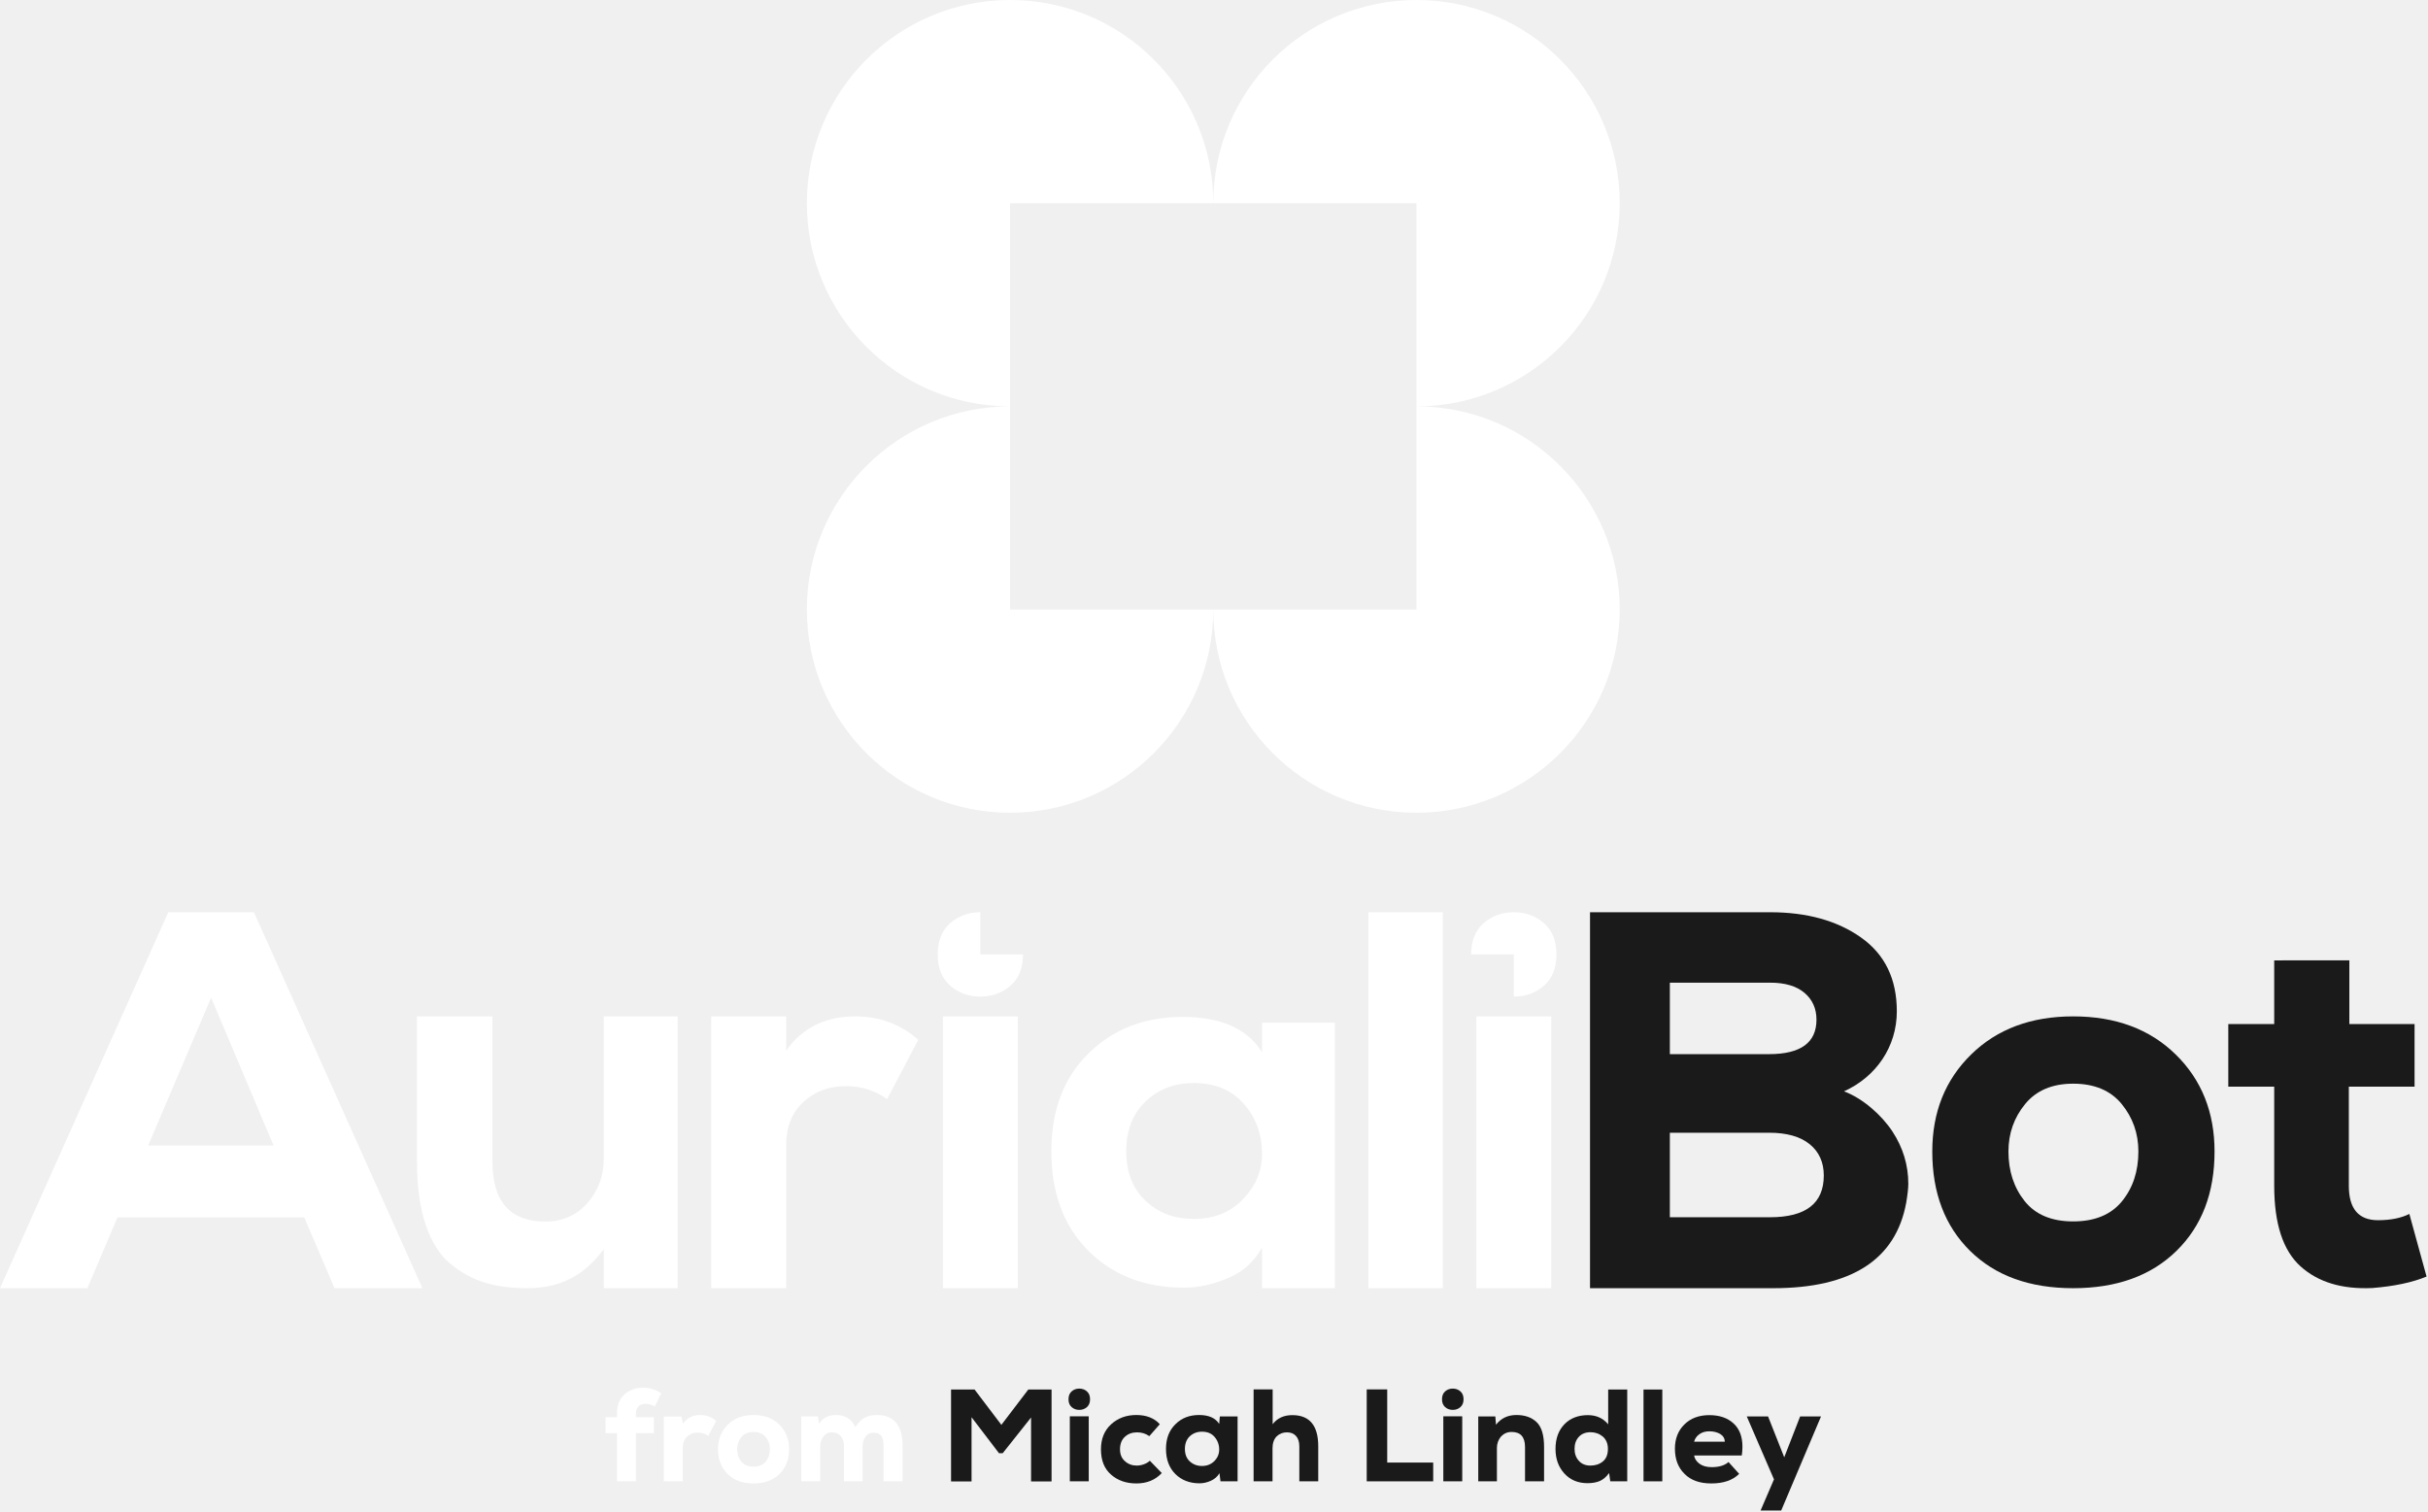
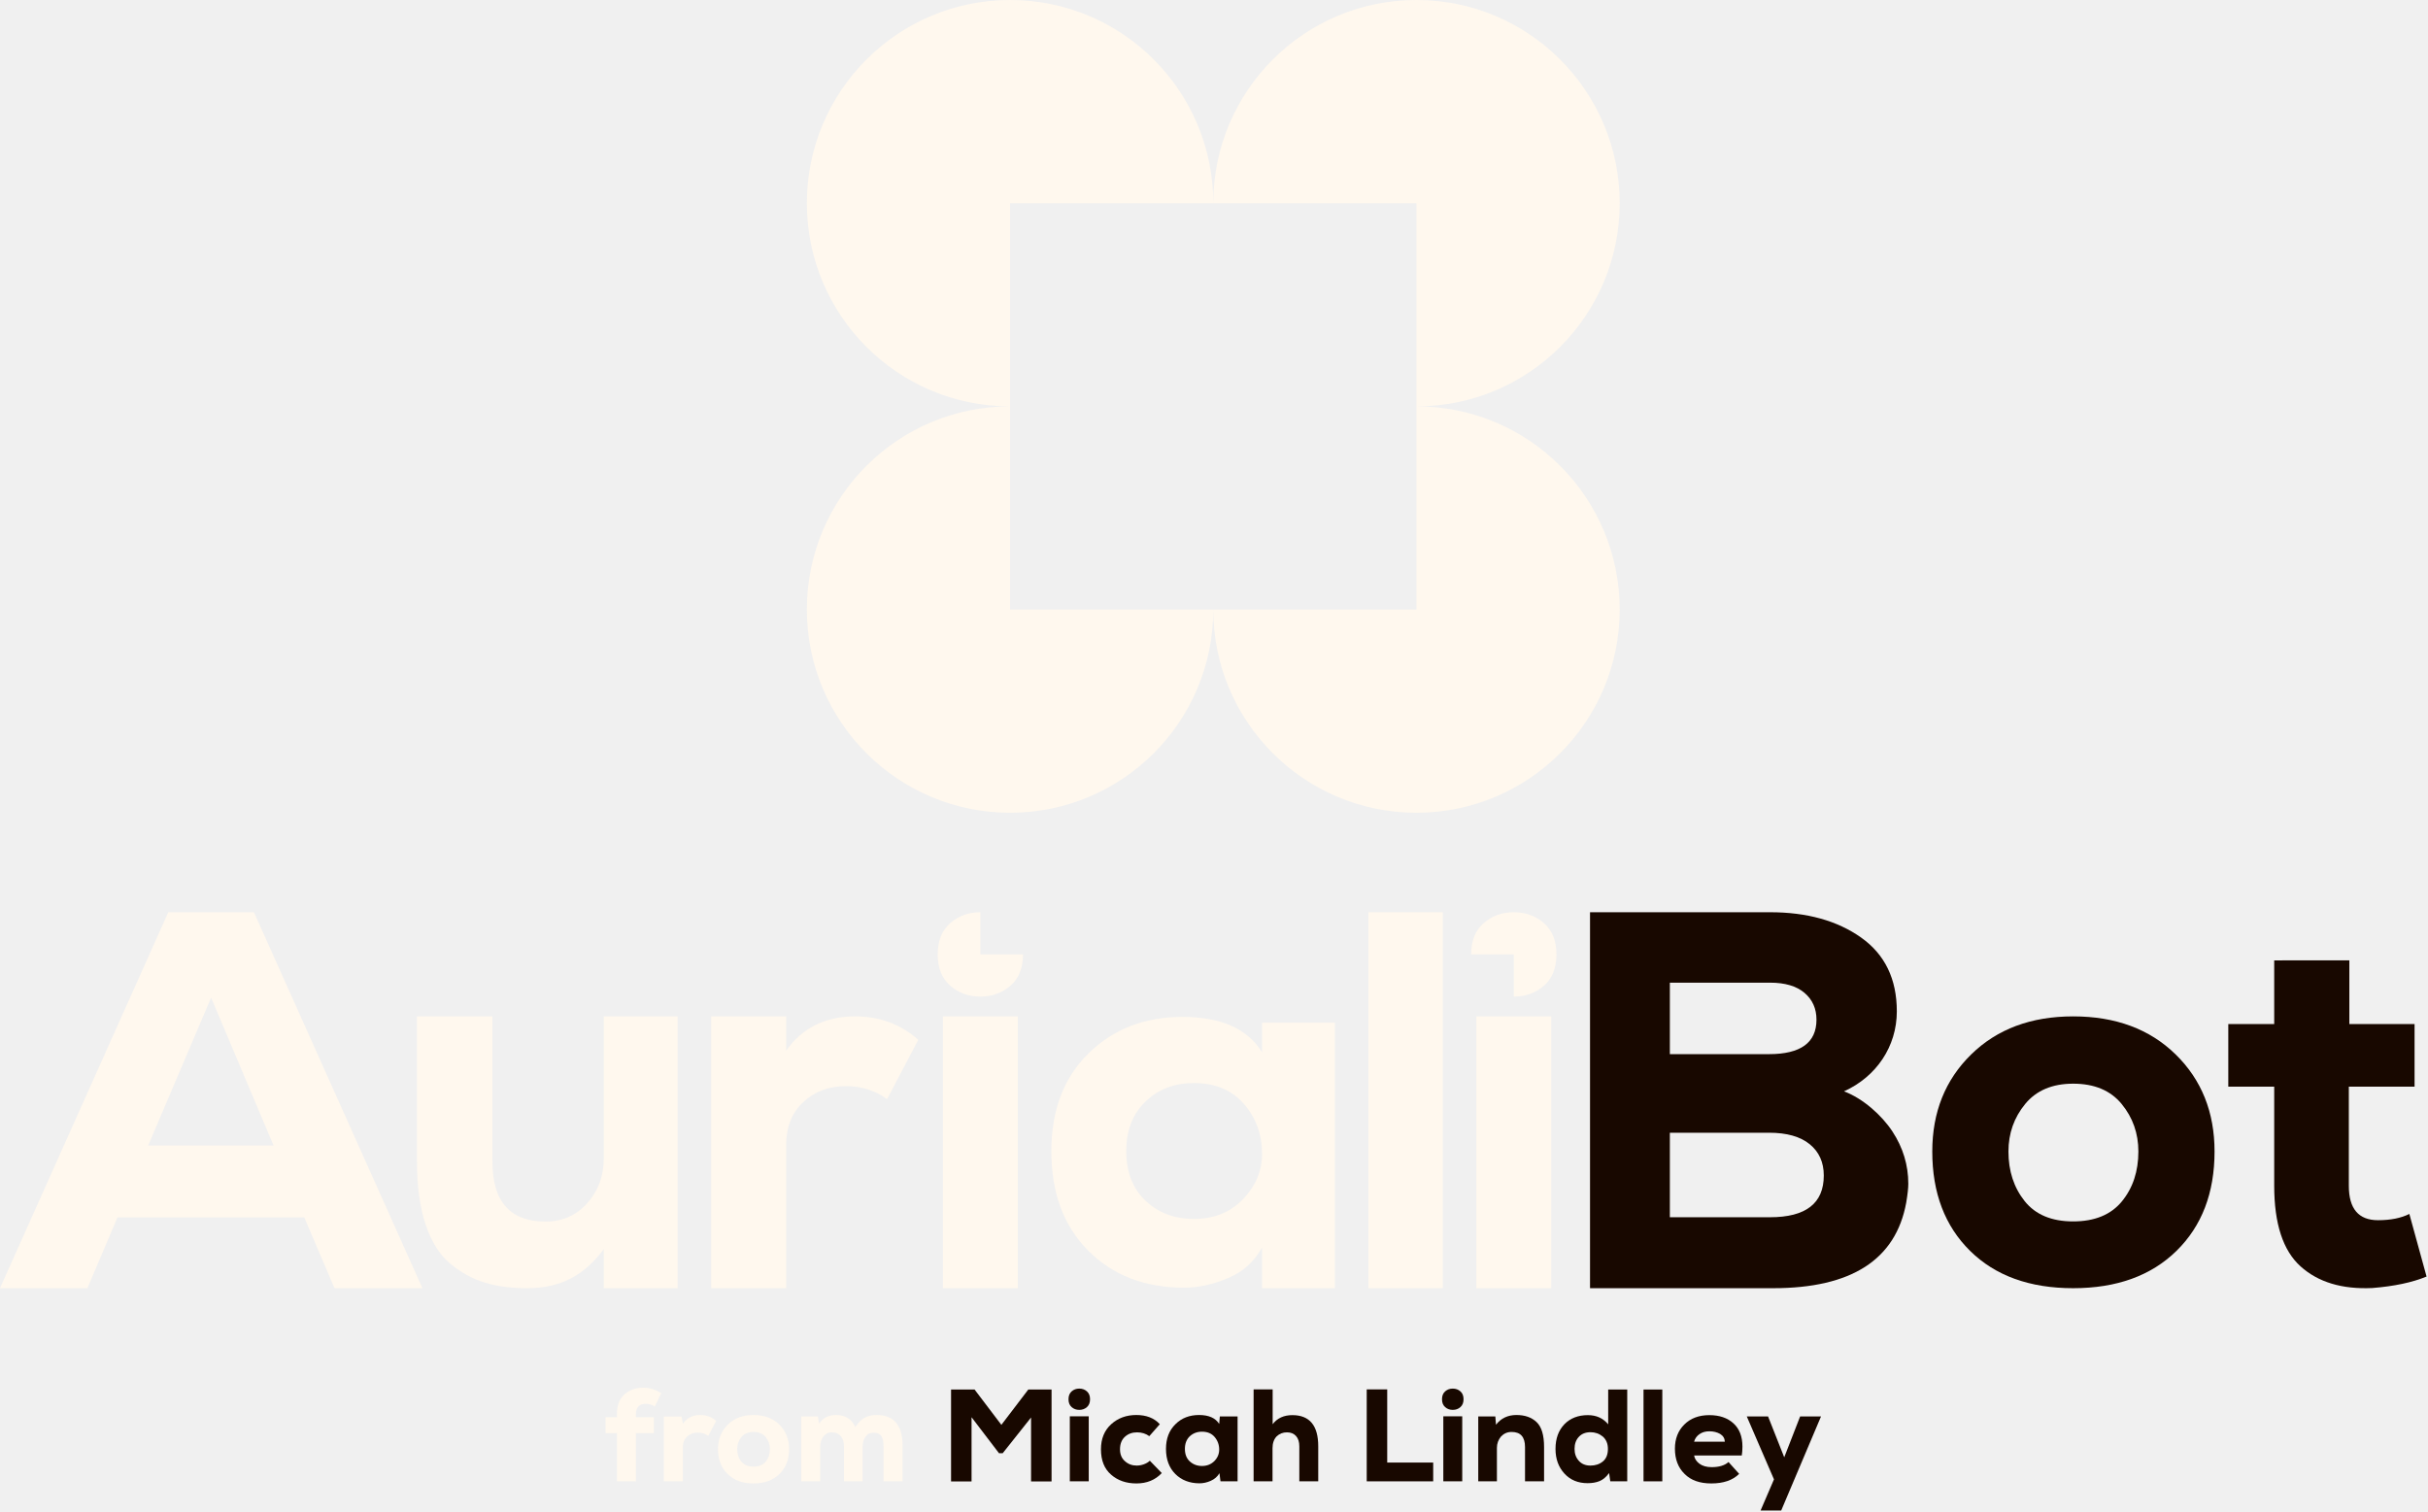
<svg xmlns="http://www.w3.org/2000/svg" width="1341px" height="835px" version="1.1" xml:space="preserve" style="fill-rule:evenodd;clip-rule:evenodd;stroke-linejoin:round;stroke-miterlimit:2;">
  <g>
    <g transform="matrix(0.0733696,0,0,0.0733696,-482.957,-513.236)">
      <g transform="matrix(988.936,0,0,988.936,11118.2,18147.5)">
-         <path d="M0.11,-0L0.11,-0.367L0.023,-0.367L0.023,-0.488L0.11,-0.488L0.11,-0.514C0.11,-0.581 0.13,-0.63 0.169,-0.664C0.208,-0.697 0.255,-0.713 0.31,-0.713C0.357,-0.713 0.402,-0.699 0.447,-0.671L0.398,-0.57C0.377,-0.583 0.354,-0.59 0.327,-0.59C0.304,-0.59 0.286,-0.584 0.274,-0.571C0.261,-0.558 0.254,-0.539 0.254,-0.514L0.254,-0.488L0.391,-0.488L0.391,-0.367L0.254,-0.367L0.254,-0L0.11,-0Z" style="fill:#fff;fill-rule:nonzero;" />
+         <path d="M0.11,-0L0.11,-0.367L0.023,-0.367L0.023,-0.488L0.11,-0.488L0.11,-0.514C0.11,-0.581 0.13,-0.63 0.169,-0.664C0.208,-0.697 0.255,-0.713 0.31,-0.713C0.357,-0.713 0.402,-0.699 0.447,-0.671L0.398,-0.57C0.377,-0.583 0.354,-0.59 0.327,-0.59C0.304,-0.59 0.286,-0.584 0.274,-0.571C0.261,-0.558 0.254,-0.539 0.254,-0.514L0.254,-0.488L0.391,-0.488L0.391,-0.367L0.254,-0.367L0.254,-0L0.11,-0Z" style="fill:#fff8ee;fill-rule:nonzero;" />
      </g>
      <g transform="matrix(988.936,0,0,988.936,11519.7,18147.5)">
-         <path d="M0.195,-0.493L0.206,-0.439C0.237,-0.483 0.281,-0.505 0.338,-0.505C0.385,-0.505 0.425,-0.49 0.459,-0.46L0.399,-0.346C0.376,-0.363 0.35,-0.371 0.32,-0.371C0.287,-0.371 0.26,-0.361 0.238,-0.341C0.216,-0.32 0.205,-0.292 0.205,-0.257L0.205,-0L0.061,-0L0.061,-0.493L0.195,-0.493Z" style="fill:#fff;fill-rule:nonzero;" />
+         <path d="M0.195,-0.493L0.206,-0.439C0.237,-0.483 0.281,-0.505 0.338,-0.505C0.385,-0.505 0.425,-0.49 0.459,-0.46L0.399,-0.346C0.376,-0.363 0.35,-0.371 0.32,-0.371C0.287,-0.371 0.26,-0.361 0.238,-0.341C0.216,-0.32 0.205,-0.292 0.205,-0.257L0.205,-0L0.061,-0L0.061,-0.493L0.195,-0.493Z" style="fill:#fff8ee;fill-rule:nonzero;" />
      </g>
      <g transform="matrix(988.936,0,0,988.936,11955.8,18147.5)">
-         <path d="M0.5,-0.056C0.451,-0.008 0.385,0.016 0.302,0.016C0.219,0.016 0.153,-0.008 0.105,-0.056C0.056,-0.103 0.032,-0.167 0.032,-0.246C0.032,-0.321 0.057,-0.383 0.107,-0.432C0.156,-0.481 0.221,-0.505 0.302,-0.505C0.383,-0.505 0.449,-0.481 0.499,-0.432C0.548,-0.383 0.573,-0.321 0.573,-0.246C0.573,-0.167 0.549,-0.103 0.5,-0.056ZM0.209,-0.151C0.23,-0.125 0.261,-0.112 0.302,-0.112C0.343,-0.112 0.375,-0.125 0.396,-0.151C0.417,-0.176 0.427,-0.208 0.427,-0.246C0.427,-0.281 0.416,-0.311 0.395,-0.337C0.374,-0.363 0.343,-0.376 0.302,-0.376C0.262,-0.376 0.231,-0.363 0.21,-0.337C0.189,-0.311 0.178,-0.281 0.178,-0.246C0.178,-0.209 0.188,-0.177 0.209,-0.151Z" style="fill:#fff;fill-rule:nonzero;" />
+         <path d="M0.5,-0.056C0.451,-0.008 0.385,0.016 0.302,0.016C0.219,0.016 0.153,-0.008 0.105,-0.056C0.056,-0.103 0.032,-0.167 0.032,-0.246C0.032,-0.321 0.057,-0.383 0.107,-0.432C0.156,-0.481 0.221,-0.505 0.302,-0.505C0.383,-0.505 0.449,-0.481 0.499,-0.432C0.548,-0.383 0.573,-0.321 0.573,-0.246C0.573,-0.167 0.549,-0.103 0.5,-0.056ZM0.209,-0.151C0.23,-0.125 0.261,-0.112 0.302,-0.112C0.343,-0.112 0.375,-0.125 0.396,-0.151C0.417,-0.176 0.427,-0.208 0.427,-0.246C0.427,-0.281 0.416,-0.311 0.395,-0.337C0.374,-0.363 0.343,-0.376 0.302,-0.376C0.262,-0.376 0.231,-0.363 0.21,-0.337C0.189,-0.311 0.178,-0.281 0.178,-0.246C0.178,-0.209 0.188,-0.177 0.209,-0.151Z" style="fill:#fff8ee;fill-rule:nonzero;" />
      </g>
      <g transform="matrix(988.936,0,0,988.936,12554.1,18147.5)">
-         <path d="M0.386,-0L0.386,-0.265C0.386,-0.298 0.378,-0.325 0.362,-0.344C0.346,-0.363 0.323,-0.373 0.294,-0.373C0.267,-0.373 0.245,-0.362 0.229,-0.341C0.213,-0.32 0.205,-0.294 0.205,-0.264L0.205,-0L0.061,-0L0.061,-0.494L0.187,-0.494L0.197,-0.438C0.224,-0.483 0.267,-0.505 0.327,-0.505C0.396,-0.505 0.445,-0.474 0.472,-0.413C0.494,-0.446 0.518,-0.47 0.543,-0.484C0.568,-0.498 0.598,-0.505 0.635,-0.505C0.766,-0.505 0.832,-0.427 0.832,-0.27L0.832,-0L0.687,-0L0.687,-0.267C0.687,-0.301 0.682,-0.327 0.671,-0.344C0.66,-0.361 0.64,-0.37 0.612,-0.37C0.585,-0.37 0.564,-0.36 0.55,-0.34C0.535,-0.32 0.528,-0.295 0.528,-0.265L0.528,-0L0.386,-0Z" style="fill:#fff;fill-rule:nonzero;" />
+         <path d="M0.386,-0L0.386,-0.265C0.386,-0.298 0.378,-0.325 0.362,-0.344C0.346,-0.363 0.323,-0.373 0.294,-0.373C0.267,-0.373 0.245,-0.362 0.229,-0.341C0.213,-0.32 0.205,-0.294 0.205,-0.264L0.205,-0L0.061,-0L0.061,-0.494L0.187,-0.494L0.197,-0.438C0.224,-0.483 0.267,-0.505 0.327,-0.505C0.396,-0.505 0.445,-0.474 0.472,-0.413C0.494,-0.446 0.518,-0.47 0.543,-0.484C0.568,-0.498 0.598,-0.505 0.635,-0.505C0.766,-0.505 0.832,-0.427 0.832,-0.27L0.832,-0L0.687,-0L0.687,-0.267C0.687,-0.301 0.682,-0.327 0.671,-0.344C0.66,-0.361 0.64,-0.37 0.612,-0.37C0.585,-0.37 0.564,-0.36 0.55,-0.34C0.535,-0.32 0.528,-0.295 0.528,-0.265L0.528,-0L0.386,-0Z" style="fill:#fff8ee;fill-rule:nonzero;" />
      </g>
      <g transform="matrix(988.936,0,0,988.936,13664.7,18147.5)">
-         <path d="M0.687,-0.486L0.471,-0.214L0.443,-0.214L0.234,-0.488L0.234,0.001L0.078,0.001L0.078,-0.699L0.257,-0.699L0.461,-0.43L0.666,-0.699L0.843,-0.699L0.843,0.001L0.687,0.001L0.687,-0.486Z" style="fill:#1a1a1a;fill-rule:nonzero;" />
+         <path d="M0.687,-0.486L0.471,-0.214L0.443,-0.214L0.234,-0.488L0.234,0.001L0.078,0.001L0.078,-0.699L0.257,-0.699L0.461,-0.43L0.666,-0.699L0.843,-0.699L0.843,0.001L0.687,0.001L0.687,-0.486Z" style="fill:#180800;fill-rule:nonzero;" />
      </g>
      <g transform="matrix(988.936,0,0,988.936,14575.5,18147.5)">
-         <path d="M0.075,-0.565C0.059,-0.579 0.051,-0.599 0.051,-0.625C0.051,-0.651 0.059,-0.671 0.075,-0.685C0.091,-0.699 0.11,-0.706 0.133,-0.706C0.156,-0.706 0.175,-0.699 0.191,-0.685C0.207,-0.671 0.215,-0.651 0.215,-0.625C0.215,-0.599 0.207,-0.579 0.191,-0.565C0.175,-0.551 0.156,-0.544 0.133,-0.544C0.11,-0.544 0.091,-0.551 0.075,-0.565ZM0.205,-0.495L0.205,-0L0.061,-0L0.061,-0.495L0.205,-0.495Z" style="fill:#1a1a1a;fill-rule:nonzero;" />
+         <path d="M0.075,-0.565C0.059,-0.579 0.051,-0.599 0.051,-0.625C0.051,-0.651 0.059,-0.671 0.075,-0.685C0.091,-0.699 0.11,-0.706 0.133,-0.706C0.156,-0.706 0.175,-0.699 0.191,-0.685C0.207,-0.671 0.215,-0.651 0.215,-0.625C0.215,-0.599 0.207,-0.579 0.191,-0.565C0.175,-0.551 0.156,-0.544 0.133,-0.544C0.11,-0.544 0.091,-0.551 0.075,-0.565ZM0.205,-0.495L0.205,-0L0.061,-0L0.061,-0.495L0.205,-0.495Z" style="fill:#180800;fill-rule:nonzero;" />
      </g>
      <g transform="matrix(988.936,0,0,988.936,14838.6,18147.5)">
-         <path d="M0.495,-0.063C0.445,-0.01 0.381,0.016 0.302,0.016C0.225,0.016 0.16,-0.006 0.109,-0.051C0.058,-0.095 0.032,-0.159 0.032,-0.244C0.032,-0.324 0.058,-0.388 0.11,-0.435C0.162,-0.482 0.226,-0.505 0.301,-0.505C0.377,-0.505 0.437,-0.482 0.48,-0.435L0.4,-0.344C0.374,-0.363 0.343,-0.373 0.307,-0.373C0.27,-0.373 0.239,-0.362 0.214,-0.339C0.189,-0.316 0.177,-0.284 0.177,-0.244C0.177,-0.206 0.189,-0.176 0.214,-0.154C0.239,-0.131 0.269,-0.12 0.304,-0.12C0.321,-0.12 0.34,-0.123 0.359,-0.13C0.378,-0.137 0.393,-0.146 0.404,-0.157L0.495,-0.063Z" style="fill:#1a1a1a;fill-rule:nonzero;" />
+         <path d="M0.495,-0.063C0.445,-0.01 0.381,0.016 0.302,0.016C0.225,0.016 0.16,-0.006 0.109,-0.051C0.058,-0.095 0.032,-0.159 0.032,-0.244C0.032,-0.324 0.058,-0.388 0.11,-0.435C0.162,-0.482 0.226,-0.505 0.301,-0.505C0.377,-0.505 0.437,-0.482 0.48,-0.435L0.4,-0.344C0.374,-0.363 0.343,-0.373 0.307,-0.373C0.27,-0.373 0.239,-0.362 0.214,-0.339C0.189,-0.316 0.177,-0.284 0.177,-0.244C0.177,-0.206 0.189,-0.176 0.214,-0.154C0.239,-0.131 0.269,-0.12 0.304,-0.12C0.321,-0.12 0.34,-0.123 0.359,-0.13C0.378,-0.137 0.393,-0.146 0.404,-0.157L0.495,-0.063Z" style="fill:#180800;fill-rule:nonzero;" />
      </g>
      <g transform="matrix(988.936,0,0,988.936,15327.1,18147.5)">
-         <path d="M0.443,-0.494L0.578,-0.494L0.578,-0L0.448,-0L0.44,-0.062C0.425,-0.036 0.403,-0.017 0.374,-0.004C0.345,0.009 0.316,0.015 0.288,0.015C0.213,0.015 0.151,-0.009 0.104,-0.056C0.057,-0.103 0.033,-0.167 0.033,-0.247C0.033,-0.326 0.057,-0.388 0.105,-0.435C0.152,-0.482 0.212,-0.505 0.285,-0.505C0.359,-0.505 0.41,-0.482 0.438,-0.437L0.443,-0.494ZM0.307,-0.378C0.27,-0.378 0.239,-0.366 0.214,-0.343C0.189,-0.319 0.177,-0.287 0.177,-0.247C0.177,-0.207 0.189,-0.175 0.214,-0.152C0.239,-0.129 0.27,-0.117 0.307,-0.117C0.346,-0.117 0.377,-0.13 0.402,-0.155C0.426,-0.18 0.438,-0.209 0.438,-0.242C0.438,-0.279 0.426,-0.311 0.403,-0.338C0.38,-0.365 0.348,-0.378 0.307,-0.378Z" style="fill:#1a1a1a;fill-rule:nonzero;" />
+         <path d="M0.443,-0.494L0.578,-0.494L0.578,-0L0.448,-0L0.44,-0.062C0.425,-0.036 0.403,-0.017 0.374,-0.004C0.345,0.009 0.316,0.015 0.288,0.015C0.213,0.015 0.151,-0.009 0.104,-0.056C0.057,-0.103 0.033,-0.167 0.033,-0.247C0.033,-0.326 0.057,-0.388 0.105,-0.435C0.152,-0.482 0.212,-0.505 0.285,-0.505C0.359,-0.505 0.41,-0.482 0.438,-0.437L0.443,-0.494ZM0.307,-0.378C0.27,-0.378 0.239,-0.366 0.214,-0.343C0.189,-0.319 0.177,-0.287 0.177,-0.247C0.177,-0.207 0.189,-0.175 0.214,-0.152C0.239,-0.129 0.27,-0.117 0.307,-0.117C0.346,-0.117 0.377,-0.13 0.402,-0.155C0.426,-0.18 0.438,-0.209 0.438,-0.242C0.438,-0.279 0.426,-0.311 0.403,-0.338C0.38,-0.365 0.348,-0.378 0.307,-0.378Z" style="fill:#180800;fill-rule:nonzero;" />
      </g>
      <g transform="matrix(988.936,0,0,988.936,15959,18147.5)">
-         <path d="M0.206,-0.7L0.206,-0.435C0.241,-0.481 0.291,-0.504 0.356,-0.504C0.487,-0.504 0.553,-0.425 0.553,-0.267L0.553,-0L0.409,-0L0.409,-0.266C0.409,-0.3 0.401,-0.326 0.384,-0.345C0.367,-0.364 0.344,-0.373 0.315,-0.373C0.284,-0.373 0.258,-0.363 0.236,-0.342C0.216,-0.321 0.205,-0.291 0.205,-0.252L0.205,-0L0.061,-0L0.061,-0.7L0.206,-0.7Z" style="fill:#1a1a1a;fill-rule:nonzero;" />
+         <path d="M0.206,-0.7L0.206,-0.435C0.241,-0.481 0.291,-0.504 0.356,-0.504C0.487,-0.504 0.553,-0.425 0.553,-0.267L0.553,-0L0.409,-0L0.409,-0.266C0.409,-0.3 0.401,-0.326 0.384,-0.345C0.367,-0.364 0.344,-0.373 0.315,-0.373C0.284,-0.373 0.258,-0.363 0.236,-0.342C0.216,-0.321 0.205,-0.291 0.205,-0.252L0.205,-0L0.061,-0L0.061,-0.7L0.206,-0.7Z" style="fill:#180800;fill-rule:nonzero;" />
      </g>
      <g transform="matrix(988.936,0,0,988.936,16793.7,18147.5)">
-         <path d="M0.234,-0.7L0.234,-0.143L0.584,-0.143L0.584,-0L0.078,-0L0.078,-0.7L0.234,-0.7Z" style="fill:#1a1a1a;fill-rule:nonzero;" />
+         <path d="M0.234,-0.7L0.234,-0.143L0.584,-0.143L0.584,-0L0.078,-0L0.078,-0.7L0.234,-0.7Z" style="fill:#180800;fill-rule:nonzero;" />
      </g>
      <g transform="matrix(988.936,0,0,988.936,17387.1,18147.5)">
-         <path d="M0.075,-0.565C0.059,-0.579 0.051,-0.599 0.051,-0.625C0.051,-0.651 0.059,-0.671 0.075,-0.685C0.091,-0.699 0.11,-0.706 0.133,-0.706C0.156,-0.706 0.175,-0.699 0.191,-0.685C0.207,-0.671 0.215,-0.651 0.215,-0.625C0.215,-0.599 0.207,-0.579 0.191,-0.565C0.175,-0.551 0.156,-0.544 0.133,-0.544C0.11,-0.544 0.091,-0.551 0.075,-0.565ZM0.205,-0.495L0.205,-0L0.061,-0L0.061,-0.495L0.205,-0.495Z" style="fill:#1a1a1a;fill-rule:nonzero;" />
+         <path d="M0.075,-0.565C0.059,-0.579 0.051,-0.599 0.051,-0.625C0.051,-0.651 0.059,-0.671 0.075,-0.685C0.091,-0.699 0.11,-0.706 0.133,-0.706C0.156,-0.706 0.175,-0.699 0.191,-0.685C0.207,-0.671 0.215,-0.651 0.215,-0.625C0.215,-0.599 0.207,-0.579 0.191,-0.565C0.175,-0.551 0.156,-0.544 0.133,-0.544C0.11,-0.544 0.091,-0.551 0.075,-0.565ZM0.205,-0.495L0.205,-0L0.061,-0L0.061,-0.495L0.205,-0.495Z" style="fill:#180800;fill-rule:nonzero;" />
      </g>
      <g transform="matrix(988.936,0,0,988.936,17650.1,18147.5)">
-         <path d="M0.417,-0L0.417,-0.261C0.417,-0.338 0.383,-0.376 0.315,-0.376C0.282,-0.376 0.256,-0.364 0.234,-0.341C0.214,-0.317 0.203,-0.288 0.203,-0.255L0.203,-0L0.061,-0L0.061,-0.494L0.191,-0.494L0.196,-0.431C0.234,-0.48 0.286,-0.505 0.351,-0.505C0.416,-0.505 0.467,-0.487 0.505,-0.451C0.543,-0.415 0.562,-0.352 0.562,-0.262L0.562,-0L0.417,-0Z" style="fill:#1a1a1a;fill-rule:nonzero;" />
+         <path d="M0.417,-0L0.417,-0.261C0.417,-0.338 0.383,-0.376 0.315,-0.376C0.282,-0.376 0.256,-0.364 0.234,-0.341C0.214,-0.317 0.203,-0.288 0.203,-0.255L0.203,-0L0.061,-0L0.061,-0.494L0.191,-0.494L0.196,-0.431C0.234,-0.48 0.286,-0.505 0.351,-0.505C0.416,-0.505 0.467,-0.487 0.505,-0.451C0.543,-0.415 0.562,-0.352 0.562,-0.262L0.562,-0L0.417,-0Z" style="fill:#180800;fill-rule:nonzero;" />
      </g>
      <g transform="matrix(988.936,0,0,988.936,18259.3,18147.5)">
-         <path d="M0.579,-0.699L0.579,-0L0.45,-0L0.441,-0.063C0.419,-0.033 0.395,-0.013 0.369,-0.002C0.342,0.009 0.312,0.014 0.277,0.014C0.205,0.014 0.146,-0.01 0.101,-0.059C0.056,-0.108 0.033,-0.17 0.033,-0.247C0.033,-0.326 0.056,-0.388 0.101,-0.435C0.146,-0.481 0.206,-0.504 0.279,-0.504C0.344,-0.504 0.395,-0.481 0.434,-0.434L0.434,-0.699L0.579,-0.699ZM0.299,-0.374C0.262,-0.374 0.232,-0.362 0.211,-0.339C0.189,-0.316 0.178,-0.285 0.178,-0.247C0.178,-0.21 0.189,-0.18 0.211,-0.156C0.232,-0.132 0.262,-0.12 0.299,-0.12C0.336,-0.12 0.367,-0.13 0.393,-0.151C0.419,-0.172 0.432,-0.204 0.432,-0.247C0.432,-0.287 0.419,-0.318 0.393,-0.341C0.366,-0.363 0.335,-0.374 0.299,-0.374Z" style="fill:#1a1a1a;fill-rule:nonzero;" />
+         <path d="M0.579,-0.699L0.579,-0L0.45,-0L0.441,-0.063C0.419,-0.033 0.395,-0.013 0.369,-0.002C0.342,0.009 0.312,0.014 0.277,0.014C0.205,0.014 0.146,-0.01 0.101,-0.059C0.056,-0.108 0.033,-0.17 0.033,-0.247C0.033,-0.326 0.056,-0.388 0.101,-0.435C0.146,-0.481 0.206,-0.504 0.279,-0.504C0.344,-0.504 0.395,-0.481 0.434,-0.434L0.434,-0.699L0.579,-0.699ZM0.299,-0.374C0.262,-0.374 0.232,-0.362 0.211,-0.339C0.189,-0.316 0.178,-0.285 0.178,-0.247C0.178,-0.21 0.189,-0.18 0.211,-0.156C0.232,-0.132 0.262,-0.12 0.299,-0.12C0.336,-0.12 0.367,-0.13 0.393,-0.151C0.419,-0.172 0.432,-0.204 0.432,-0.247C0.432,-0.287 0.419,-0.318 0.393,-0.341C0.366,-0.363 0.335,-0.374 0.299,-0.374Z" style="fill:#180800;fill-rule:nonzero;" />
      </g>
      <g transform="matrix(988.936,0,0,988.936,18892.2,18147.5)">
-         <rect x="0.063" y="-0.699" width="0.143" height="0.699" style="fill:#1a1a1a;fill-rule:nonzero;" />
+         <rect x="0.063" y="-0.699" width="0.143" height="0.699" style="fill:#180800;fill-rule:nonzero;" />
      </g>
      <g transform="matrix(988.936,0,0,988.936,19158.2,18147.5)">
-         <path d="M0.179,-0.197C0.183,-0.172 0.197,-0.151 0.22,-0.134C0.243,-0.117 0.274,-0.108 0.313,-0.108C0.369,-0.108 0.412,-0.121 0.441,-0.147L0.522,-0.057C0.473,-0.008 0.402,0.016 0.31,0.016C0.222,0.016 0.154,-0.008 0.106,-0.057C0.057,-0.105 0.033,-0.169 0.033,-0.249C0.033,-0.324 0.057,-0.386 0.105,-0.433C0.152,-0.48 0.216,-0.504 0.295,-0.504C0.372,-0.504 0.433,-0.483 0.478,-0.442C0.524,-0.401 0.547,-0.341 0.547,-0.264C0.547,-0.239 0.545,-0.217 0.542,-0.197L0.179,-0.197ZM0.413,-0.302C0.412,-0.327 0.4,-0.347 0.377,-0.361C0.354,-0.374 0.327,-0.381 0.295,-0.381C0.266,-0.381 0.241,-0.374 0.221,-0.36C0.2,-0.346 0.186,-0.327 0.179,-0.302L0.413,-0.302Z" style="fill:#1a1a1a;fill-rule:nonzero;" />
+         <path d="M0.179,-0.197C0.183,-0.172 0.197,-0.151 0.22,-0.134C0.243,-0.117 0.274,-0.108 0.313,-0.108C0.369,-0.108 0.412,-0.121 0.441,-0.147L0.522,-0.057C0.473,-0.008 0.402,0.016 0.31,0.016C0.222,0.016 0.154,-0.008 0.106,-0.057C0.057,-0.105 0.033,-0.169 0.033,-0.249C0.033,-0.324 0.057,-0.386 0.105,-0.433C0.152,-0.48 0.216,-0.504 0.295,-0.504C0.372,-0.504 0.433,-0.483 0.478,-0.442C0.524,-0.401 0.547,-0.341 0.547,-0.264C0.547,-0.239 0.545,-0.217 0.542,-0.197L0.179,-0.197ZM0.413,-0.302C0.412,-0.327 0.4,-0.347 0.377,-0.361C0.354,-0.374 0.327,-0.381 0.295,-0.381C0.266,-0.381 0.241,-0.374 0.221,-0.36C0.2,-0.346 0.186,-0.327 0.179,-0.302L0.413,-0.302Z" style="fill:#180800;fill-rule:nonzero;" />
      </g>
      <g transform="matrix(988.936,0,0,988.936,19728.9,18147.5)">
-         <path d="M0.568,-0.494L0.265,0.222L0.108,0.222L0.21,-0.015L0.003,-0.494L0.165,-0.494L0.288,-0.183L0.409,-0.494L0.568,-0.494Z" style="fill:#1a1a1a;fill-rule:nonzero;" />
+         <path d="M0.568,-0.494L0.265,0.222L0.108,0.222L0.21,-0.015L0.003,-0.494L0.165,-0.494L0.288,-0.183L0.409,-0.494L0.568,-0.494Z" style="fill:#180800;fill-rule:nonzero;" />
      </g>
    </g>
    <g>
-       <path d="M557.87,224.466C495.885,224.466 445.637,174.218 445.637,112.233C445.637,50.29 495.927,0 557.87,0C619.854,0 670.103,50.248 670.103,112.233L557.87,112.233L557.87,224.466ZM670.103,112.233C670.103,50.248 720.351,0 782.336,0C844.279,0 894.569,50.29 894.569,112.233C894.569,174.218 844.321,224.466 782.336,224.466L782.336,112.233L670.103,112.233ZM782.336,224.466C844.321,224.466 894.569,274.715 894.569,336.699C894.569,398.642 844.279,448.932 782.336,448.932C720.351,448.932 670.103,398.684 670.103,336.699L782.336,336.699L782.336,224.466ZM670.103,336.699C670.103,398.684 619.854,448.932 557.87,448.932C495.927,448.932 445.637,398.642 445.637,336.699C445.637,274.715 495.885,224.466 557.87,224.466L557.87,336.699L670.103,336.699Z" style="fill:#fff;" />
+       <path d="M557.87,224.466C495.885,224.466 445.637,174.218 445.637,112.233C445.637,50.29 495.927,0 557.87,0C619.854,0 670.103,50.248 670.103,112.233L557.87,112.233L557.87,224.466ZM670.103,112.233C670.103,50.248 720.351,0 782.336,0C844.279,0 894.569,50.29 894.569,112.233C894.569,174.218 844.321,224.466 782.336,224.466L782.336,112.233L670.103,112.233ZM782.336,224.466C844.321,224.466 894.569,274.715 894.569,336.699C894.569,398.642 844.279,448.932 782.336,448.932C720.351,448.932 670.103,398.684 670.103,336.699L782.336,336.699L782.336,224.466ZM670.103,336.699C670.103,398.684 619.854,448.932 557.87,448.932C495.927,448.932 445.637,398.642 445.637,336.699C445.637,274.715 495.885,224.466 557.87,224.466L557.87,336.699L670.103,336.699Z" style="fill:#fff8ee;" />
      <g>
        <g>
-           <path d="M168.035,672.435L64.881,672.435L48.273,711.552L0,711.552L92.95,503.886L140.252,503.886L233.311,711.552L184.751,711.552L168.035,672.435ZM116.601,551.057L81.834,632.743L151.082,632.743L116.601,551.057Z" style="fill:#fff;fill-rule:nonzero;" />
-           <path d="M271.972,561.411L271.972,641.659C271.972,663.71 281.742,674.736 301.281,674.736C310.667,674.736 318.377,671.333 324.411,664.525C330.445,657.718 333.462,649.521 333.462,639.933L333.462,561.411L374.264,561.411L374.264,711.552L333.462,711.552L333.462,689.98C322.735,704.362 309.901,711.552 290.937,711.552C282.125,711.552 274.319,710.498 267.519,708.388C260.718,706.279 254.397,702.78 248.554,697.89C242.712,693 238.21,685.81 235.05,676.318C231.889,666.826 230.309,655.369 230.309,641.947L230.309,561.411L271.972,561.411Z" style="fill:#fff;fill-rule:nonzero;" />
-           <path d="M434.187,561.411L434.187,580.395C442.999,567.739 455.929,561.411 472.403,561.411C485.812,561.411 497.401,565.726 507.171,574.355L489.93,607.144C483.417,602.35 475.851,599.953 467.231,599.953C457.845,599.953 449.991,602.878 443.669,608.726C437.348,614.574 434.187,622.58 434.187,632.743L434.187,711.552L392.784,711.552L392.784,561.411L434.187,561.411Z" style="fill:#fff;fill-rule:nonzero;" />
-           <rect x="520.769" y="561.411" width="41.376" height="150.141" style="fill:#fff;fill-rule:nonzero;" />
-           <path d="M697.037,564.863L737.264,564.863L737.264,711.552L697.037,711.552L697.037,689.117C692.823,696.596 687.076,702.156 678.648,705.8C670.219,709.443 661.982,711.265 653.937,711.265C632.291,711.265 614.667,704.457 601.067,690.843C587.466,677.229 580.666,658.917 580.666,635.907C580.666,613.28 587.514,595.255 601.21,581.833C614.907,568.41 632.195,561.699 653.075,561.699C674.338,561.699 688.992,568.219 697.037,581.258L697.037,564.863ZM659.396,598.228C648.669,598.228 639.761,601.631 632.674,608.438C625.586,615.245 622.042,624.402 622.042,635.907C622.042,647.412 625.586,656.52 632.674,663.231C639.761,669.942 648.669,673.298 659.396,673.298C670.506,673.298 679.558,669.655 686.549,662.368C693.541,655.082 697.037,646.741 697.037,637.345C697.037,626.607 693.685,617.403 686.98,609.733C680.276,602.063 671.081,598.228 659.396,598.228Z" style="fill:#fff;fill-rule:nonzero;" />
-           <rect x="755.784" y="503.886" width="41.089" height="207.666" style="fill:#fff;fill-rule:nonzero;" />
-           <rect x="815.393" y="561.411" width="41.376" height="150.141" style="fill:#fff;fill-rule:nonzero;" />
-           <path d="M565.019,527.184C565.019,534.662 562.721,540.415 558.123,544.442C553.526,548.468 547.971,550.482 541.458,550.482C534.945,550.482 529.39,548.468 524.792,544.442C520.195,540.415 517.896,534.662 517.896,527.184C517.896,519.706 520.195,513.953 524.792,509.926C529.39,505.9 534.945,503.886 541.458,503.886L541.458,527.184L565.019,527.184Z" style="fill:#fff;fill-rule:nonzero;" />
-           <path d="M812.52,527.184C812.52,519.706 814.818,513.953 819.416,509.926C824.013,505.9 829.568,503.886 836.081,503.886C842.594,503.886 848.15,505.9 852.747,509.926C857.344,513.953 859.643,519.706 859.643,527.184C859.643,534.662 857.344,540.415 852.747,544.442C848.15,548.468 842.594,550.482 836.081,550.482L836.081,527.184L812.52,527.184Z" style="fill:#fff;fill-rule:nonzero;" />
+           <path d="M168.035,672.435L64.881,672.435L48.273,711.552L0,711.552L92.95,503.886L140.252,503.886L233.311,711.552L184.751,711.552L168.035,672.435ZM116.601,551.057L81.834,632.743L151.082,632.743L116.601,551.057Z" style="fill:#fff8ee;fill-rule:nonzero;" />
+           <path d="M271.972,561.411L271.972,641.659C271.972,663.71 281.742,674.736 301.281,674.736C310.667,674.736 318.377,671.333 324.411,664.525C330.445,657.718 333.462,649.521 333.462,639.933L333.462,561.411L374.264,561.411L374.264,711.552L333.462,711.552L333.462,689.98C322.735,704.362 309.901,711.552 290.937,711.552C282.125,711.552 274.319,710.498 267.519,708.388C260.718,706.279 254.397,702.78 248.554,697.89C242.712,693 238.21,685.81 235.05,676.318C231.889,666.826 230.309,655.369 230.309,641.947L230.309,561.411L271.972,561.411Z" style="fill:#fff8ee;fill-rule:nonzero;" />
+           <path d="M434.187,561.411L434.187,580.395C442.999,567.739 455.929,561.411 472.403,561.411C485.812,561.411 497.401,565.726 507.171,574.355L489.93,607.144C483.417,602.35 475.851,599.953 467.231,599.953C457.845,599.953 449.991,602.878 443.669,608.726C437.348,614.574 434.187,622.58 434.187,632.743L434.187,711.552L392.784,711.552L392.784,561.411L434.187,561.411Z" style="fill:#fff8ee;fill-rule:nonzero;" />
+           <rect x="520.769" y="561.411" width="41.376" height="150.141" style="fill:#fff8ee;fill-rule:nonzero;" />
+           <path d="M697.037,564.863L737.264,564.863L737.264,711.552L697.037,711.552L697.037,689.117C692.823,696.596 687.076,702.156 678.648,705.8C670.219,709.443 661.982,711.265 653.937,711.265C632.291,711.265 614.667,704.457 601.067,690.843C587.466,677.229 580.666,658.917 580.666,635.907C580.666,613.28 587.514,595.255 601.21,581.833C614.907,568.41 632.195,561.699 653.075,561.699C674.338,561.699 688.992,568.219 697.037,581.258L697.037,564.863ZM659.396,598.228C648.669,598.228 639.761,601.631 632.674,608.438C625.586,615.245 622.042,624.402 622.042,635.907C622.042,647.412 625.586,656.52 632.674,663.231C639.761,669.942 648.669,673.298 659.396,673.298C670.506,673.298 679.558,669.655 686.549,662.368C693.541,655.082 697.037,646.741 697.037,637.345C697.037,626.607 693.685,617.403 686.98,609.733C680.276,602.063 671.081,598.228 659.396,598.228Z" style="fill:#fff8ee;fill-rule:nonzero;" />
+           <rect x="755.784" y="503.886" width="41.089" height="207.666" style="fill:#fff8ee;fill-rule:nonzero;" />
+           <rect x="815.393" y="561.411" width="41.376" height="150.141" style="fill:#fff8ee;fill-rule:nonzero;" />
+           <path d="M565.019,527.184C565.019,534.662 562.721,540.415 558.123,544.442C553.526,548.468 547.971,550.482 541.458,550.482C534.945,550.482 529.39,548.468 524.792,544.442C520.195,540.415 517.896,534.662 517.896,527.184C517.896,519.706 520.195,513.953 524.792,509.926C529.39,505.9 534.945,503.886 541.458,503.886L541.458,527.184L565.019,527.184Z" style="fill:#fff8ee;fill-rule:nonzero;" />
+           <path d="M812.52,527.184C812.52,519.706 814.818,513.953 819.416,509.926C824.013,505.9 829.568,503.886 836.081,503.886C842.594,503.886 848.15,505.9 852.747,509.926C857.344,513.953 859.643,519.706 859.643,527.184C859.643,534.662 857.344,540.415 852.747,544.442C848.15,548.468 842.594,550.482 836.081,550.482L836.081,527.184L812.52,527.184Z" style="fill:#fff8ee;fill-rule:nonzero;" />
        </g>
        <g>
-           <path d="M977.603,503.886C997.968,503.886 1014.73,508.545 1027.89,517.863C1041.05,527.181 1047.63,540.773 1047.63,558.64C1047.63,578.044 1036.31,594.751 1018.45,602.82C1028.82,606.663 1039.32,616.021 1045.18,624.954C1051.04,633.888 1053.97,643.542 1053.97,653.916C1053.97,656.222 1053.59,659.68 1052.82,664.291C1047.05,695.798 1022.56,711.552 979.332,711.552L878.181,711.552L878.181,503.886L977.603,503.886ZM922.273,582.271L977.027,582.271C994.51,582.271 1003.25,575.931 1003.25,563.251C1003.25,557.103 1001.04,552.156 996.623,548.41C992.204,544.664 985.864,542.79 977.603,542.79L922.273,542.79L922.273,582.271ZM922.273,672.36L977.603,672.36C997.392,672.36 1007.29,664.675 1007.29,649.306C1007.29,642.005 1004.69,636.241 999.505,632.015C994.318,627.788 986.825,625.675 977.027,625.675L922.273,625.675L922.273,672.36Z" style="fill:#1a1a1a;fill-rule:nonzero;" />
-           <path d="M1202.08,690.947C1188.05,704.684 1169.03,711.552 1145.02,711.552C1121,711.552 1102.03,704.684 1088.1,690.947C1074.17,677.211 1067.21,658.912 1067.21,636.049C1067.21,614.34 1074.36,596.473 1088.68,582.448C1102.99,568.423 1121.77,561.411 1145.02,561.411C1168.45,561.411 1187.33,568.423 1201.64,582.448C1215.96,596.473 1223.11,614.34 1223.11,636.049C1223.11,658.912 1216.1,677.211 1202.08,690.947ZM1118.21,663.426C1124.17,670.919 1133.1,674.665 1145.02,674.665C1156.93,674.665 1165.91,670.967 1171.96,663.57C1178.01,656.174 1181.04,647 1181.04,636.049C1181.04,626.059 1177.96,617.318 1171.82,609.825C1165.67,602.332 1156.74,598.586 1145.02,598.586C1133.49,598.586 1124.65,602.332 1118.5,609.825C1112.36,617.318 1109.28,626.059 1109.28,636.049C1109.28,646.808 1112.26,655.934 1118.21,663.426Z" style="fill:#1a1a1a;fill-rule:nonzero;" />
-           <path d="M1297.56,530.472L1297.56,565.64L1333.58,565.64L1333.58,600.222L1297.27,600.222L1297.27,654.976C1297.27,667.656 1302.65,673.996 1313.4,673.996C1320.32,673.996 1326.09,672.843 1330.7,670.538L1340.21,705.119C1332.33,708.385 1322.34,710.499 1310.24,711.459C1293.52,712.228 1280.31,708.241 1270.61,699.5C1260.91,690.758 1256.06,675.917 1256.06,654.976L1256.06,600.222L1230.7,600.222L1230.7,565.64L1256.06,565.64L1256.06,530.483L1297.56,530.472Z" style="fill:#1a1a1a;fill-rule:nonzero;" />
+           <path d="M977.603,503.886C997.968,503.886 1014.73,508.545 1027.89,517.863C1041.05,527.181 1047.63,540.773 1047.63,558.64C1047.63,578.044 1036.31,594.751 1018.45,602.82C1028.82,606.663 1039.32,616.021 1045.18,624.954C1051.04,633.888 1053.97,643.542 1053.97,653.916C1053.97,656.222 1053.59,659.68 1052.82,664.291C1047.05,695.798 1022.56,711.552 979.332,711.552L878.181,711.552L878.181,503.886L977.603,503.886ZM922.273,582.271L977.027,582.271C994.51,582.271 1003.25,575.931 1003.25,563.251C1003.25,557.103 1001.04,552.156 996.623,548.41C992.204,544.664 985.864,542.79 977.603,542.79L922.273,542.79L922.273,582.271ZM922.273,672.36L977.603,672.36C997.392,672.36 1007.29,664.675 1007.29,649.306C1007.29,642.005 1004.69,636.241 999.505,632.015C994.318,627.788 986.825,625.675 977.027,625.675L922.273,625.675L922.273,672.36Z" style="fill:#180800;fill-rule:nonzero;" />
+           <path d="M1202.08,690.947C1188.05,704.684 1169.03,711.552 1145.02,711.552C1121,711.552 1102.03,704.684 1088.1,690.947C1074.17,677.211 1067.21,658.912 1067.21,636.049C1067.21,614.34 1074.36,596.473 1088.68,582.448C1102.99,568.423 1121.77,561.411 1145.02,561.411C1168.45,561.411 1187.33,568.423 1201.64,582.448C1215.96,596.473 1223.11,614.34 1223.11,636.049C1223.11,658.912 1216.1,677.211 1202.08,690.947ZM1118.21,663.426C1124.17,670.919 1133.1,674.665 1145.02,674.665C1156.93,674.665 1165.91,670.967 1171.96,663.57C1178.01,656.174 1181.04,647 1181.04,636.049C1181.04,626.059 1177.96,617.318 1171.82,609.825C1165.67,602.332 1156.74,598.586 1145.02,598.586C1133.49,598.586 1124.65,602.332 1118.5,609.825C1112.36,617.318 1109.28,626.059 1109.28,636.049C1109.28,646.808 1112.26,655.934 1118.21,663.426Z" style="fill:#180800;fill-rule:nonzero;" />
+           <path d="M1297.56,530.472L1297.56,565.64L1333.58,565.64L1333.58,600.222L1297.27,600.222L1297.27,654.976C1297.27,667.656 1302.65,673.996 1313.4,673.996C1320.32,673.996 1326.09,672.843 1330.7,670.538L1340.21,705.119C1332.33,708.385 1322.34,710.499 1310.24,711.459C1293.52,712.228 1280.31,708.241 1270.61,699.5C1260.91,690.758 1256.06,675.917 1256.06,654.976L1256.06,600.222L1230.7,600.222L1230.7,565.64L1256.06,565.64L1256.06,530.483L1297.56,530.472Z" style="fill:#180800;fill-rule:nonzero;" />
        </g>
      </g>
    </g>
  </g>
</svg>
